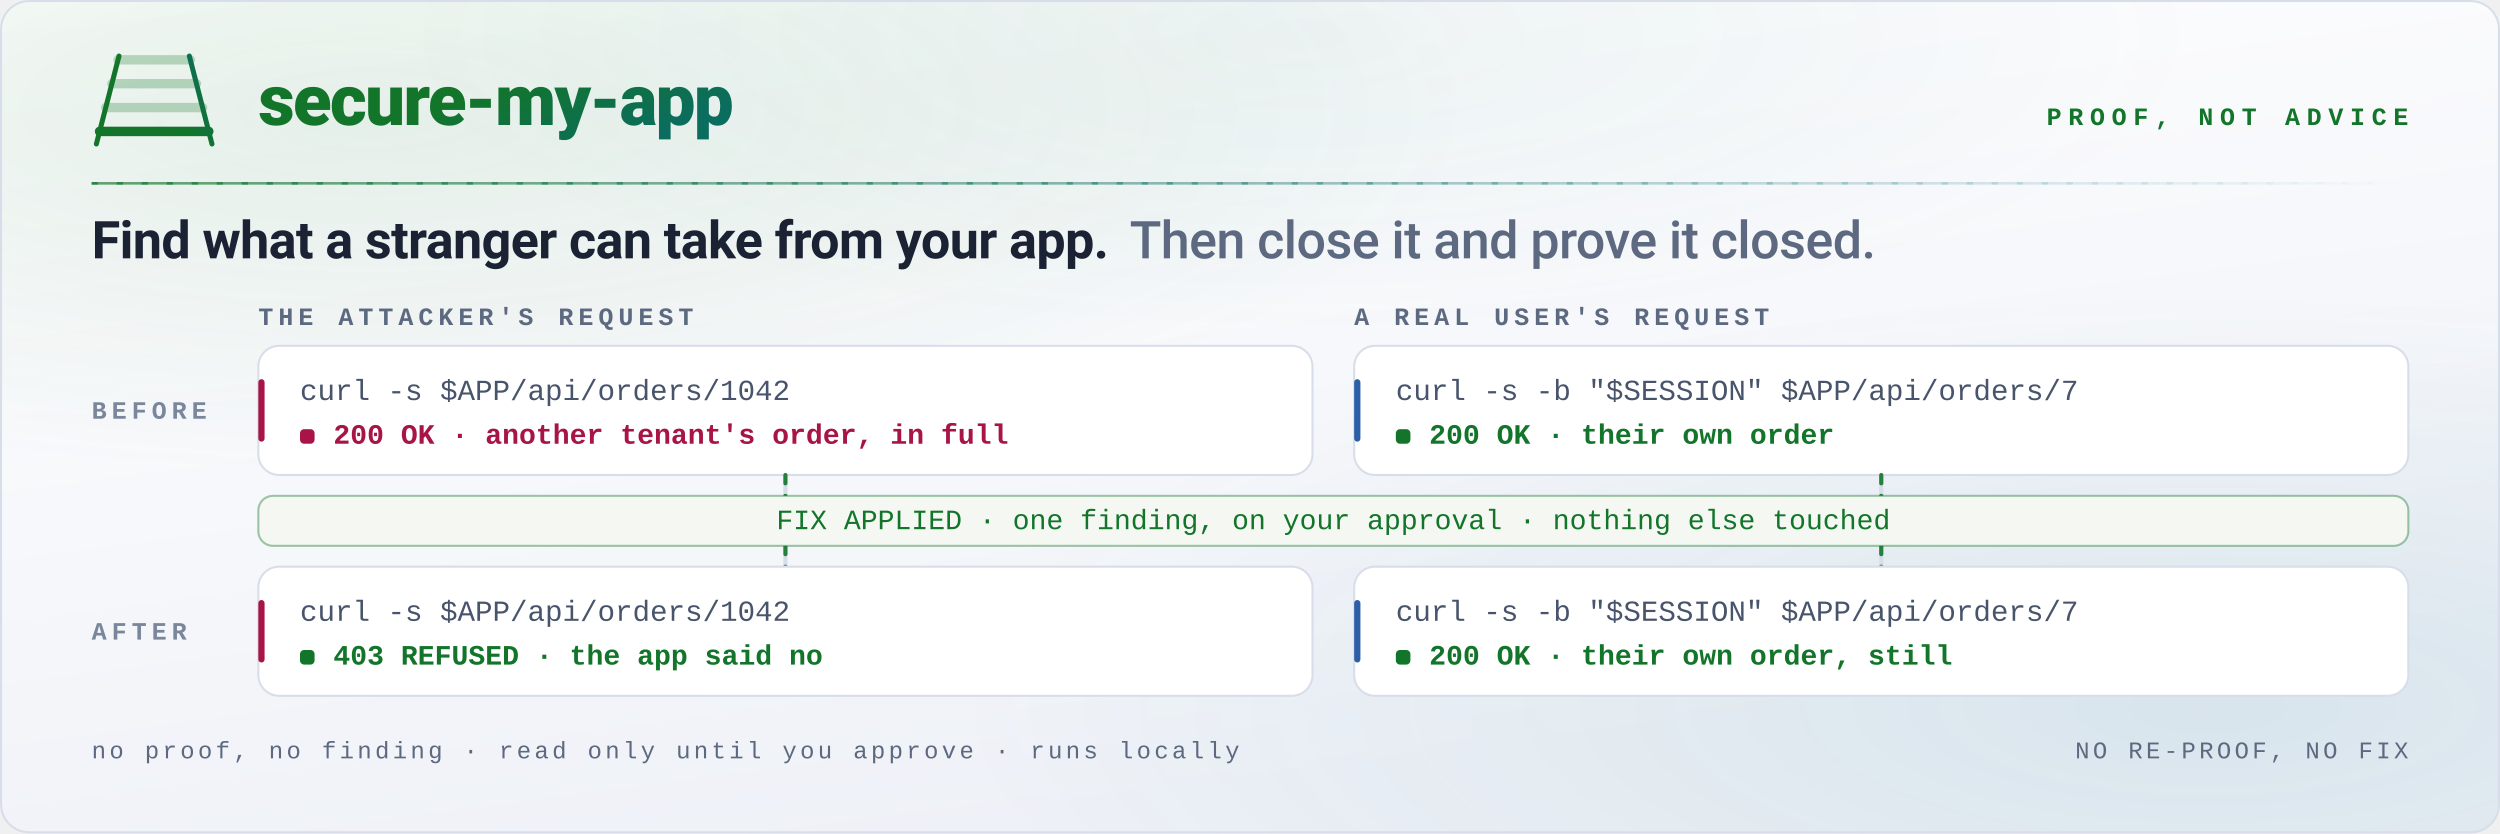
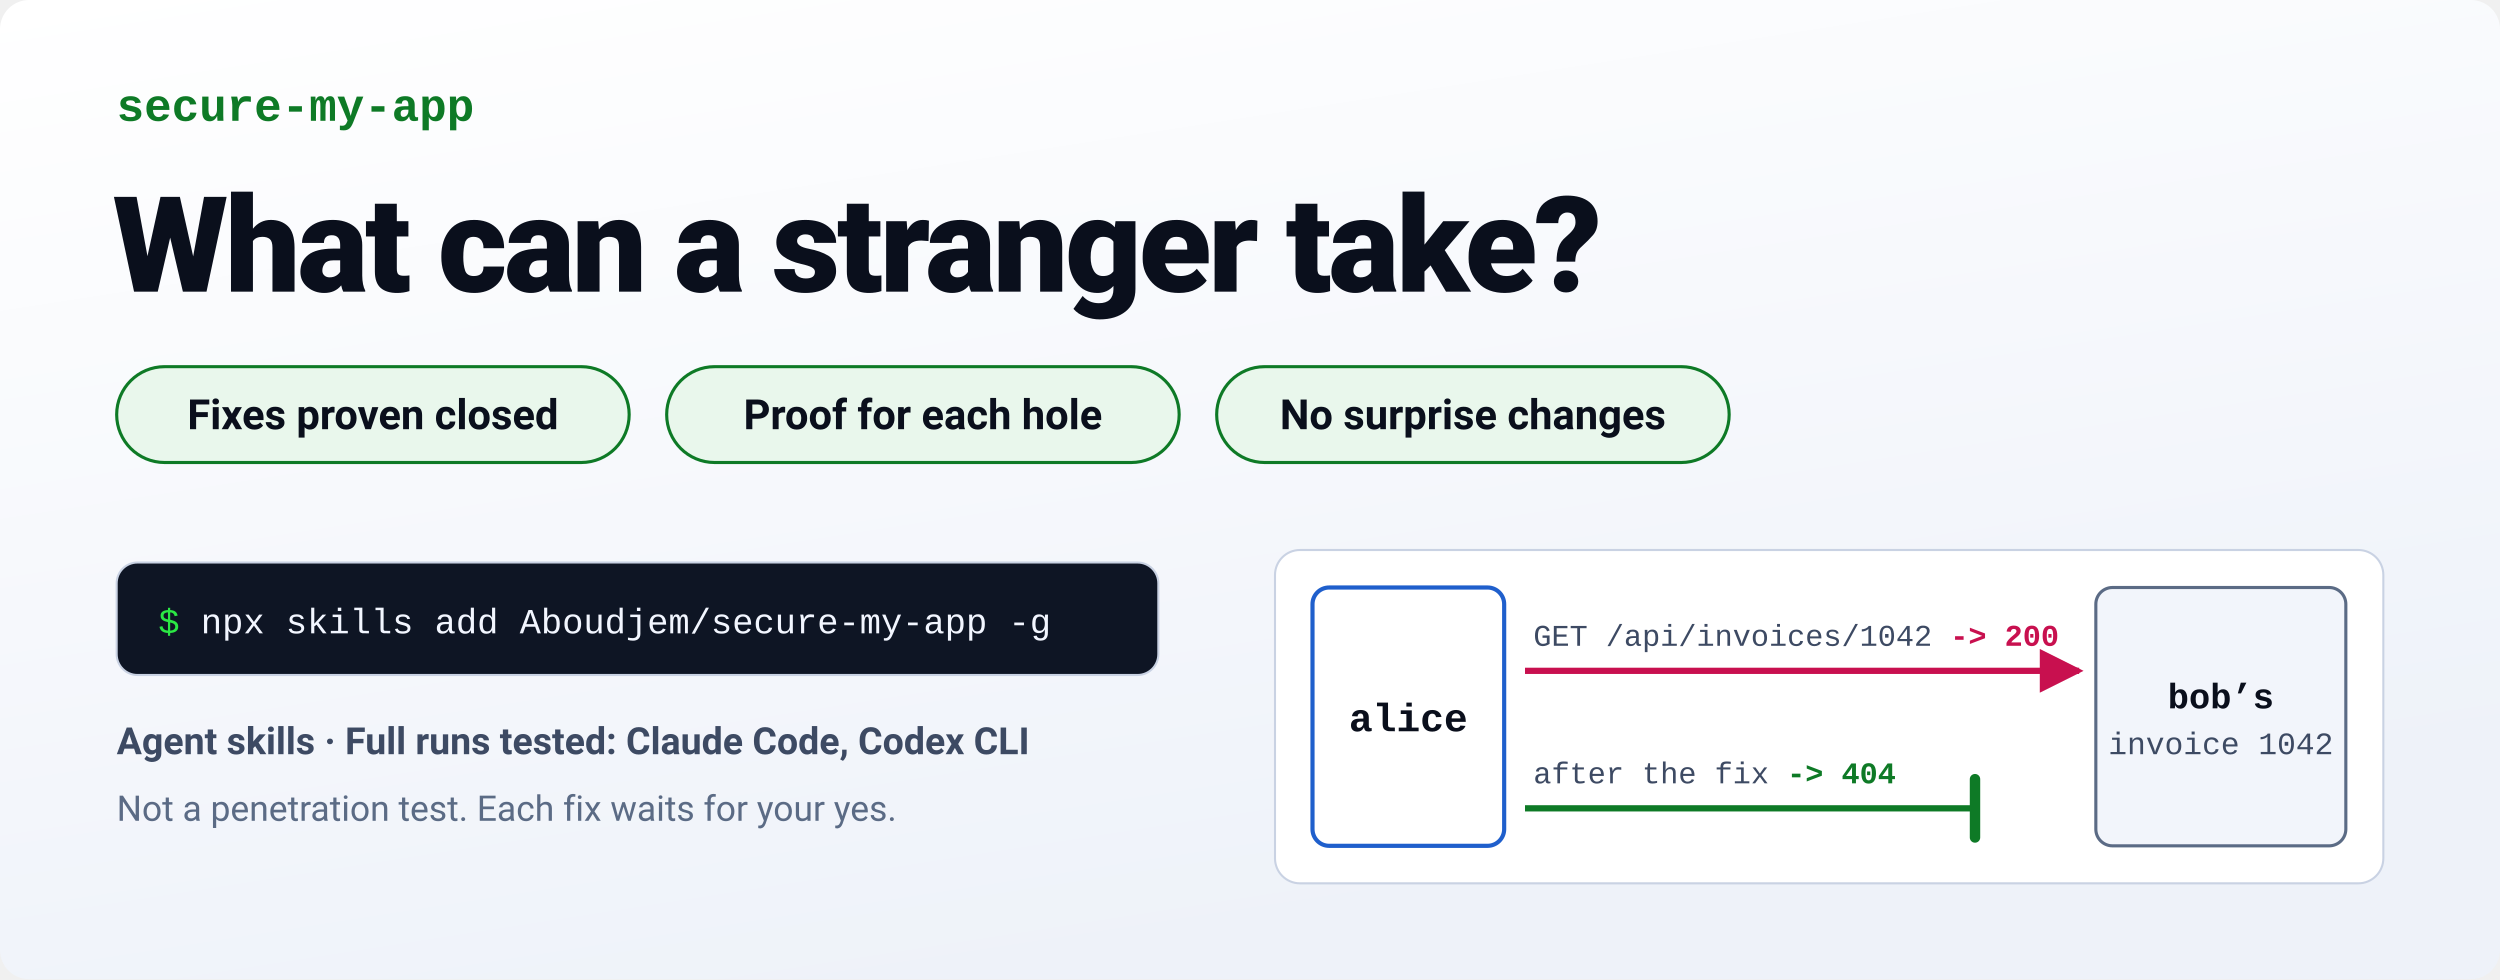
- <svg xmlns="http://www.w3.org/2000/svg" viewBox="0 0 1200 400" width="1200" height="400" role="img" aria-label="secure-my-app: find what a stranger can take from your app, then close it and prove it closed. Before the fix the attacker's request returns 200 OK and a real user's request returns 200 OK. After the fix the attacker's request is refused with 403 and the real user's request still returns 200 OK.">
+ <svg xmlns="http://www.w3.org/2000/svg" viewBox="0 0 1200 470" width="1200" height="470" role="img" aria-label="secure-my-app. What can a stranger take? Three points: fixes proven closed, proof for each hole, no surprise changes. In the real sample, alice asks for bob's invoice with GET /api/invoices/1042 and gets 200 before the fix, and 404 after it. Install with npx skills add Aboudjem/secure-my-app -g. Full runs tested in Claude Code and Codex CLI.">
  <defs>
-     <linearGradient id="lk-ground" x1="0" y1="0" x2="0.4" y2="1">
+     <linearGradient id="g" x1="0" y1="0" x2="0.4" y2="1">
      <stop offset="0%" stop-color="#FFFFFF" />
-       <stop offset="55%" stop-color="#F7F8FB" />
-       <stop offset="100%" stop-color="#EEF1F7" />
+       <stop offset="55%" stop-color="#F6F8FC" />
+       <stop offset="100%" stop-color="#EEF2F9" />
    </linearGradient>
-     <radialGradient id="lk-bloomA" cx="0.15" cy="0.13" r="0.44">
-       <stop offset="0%" stop-color="#12752A" stop-opacity="0.10" />
-       <stop offset="100%" stop-color="#12752A" stop-opacity="0" />
-     </radialGradient>
-     <radialGradient id="lk-bloomB" cx="0.88" cy="0.85" r="0.50">
-       <stop offset="0%" stop-color="#006A80" stop-opacity="0.09" />
-       <stop offset="100%" stop-color="#006A80" stop-opacity="0" />
-     </radialGradient>
-     <radialGradient id="lk-bloomC" cx="0.52" cy="0.04" r="0.36">
-       <stop offset="0%" stop-color="#0B6D5D" stop-opacity="0.06" />
-       <stop offset="100%" stop-color="#0B6D5D" stop-opacity="0" />
-     </radialGradient>
-     <linearGradient id="lk-rule" gradientUnits="userSpaceOnUse" x1="44" y1="88" x2="1156" y2="88">
-       <stop offset="0%" stop-color="#12752A" stop-opacity="0.65" />
-       <stop offset="45%" stop-color="#0B6D5D" stop-opacity="0.45" />
-       <stop offset="100%" stop-color="#006A80" stop-opacity="0" />
-     </linearGradient>
-     <linearGradient id="lk-ink" gradientUnits="userSpaceOnUse" x1="40" y1="202" x2="216" y2="54">
-       <stop class="lkk1" offset="0%" stop-color="#12752A" />
-       <stop class="lkk2" offset="52%" stop-color="#12752A" />
-       <stop class="lkk3" offset="100%" stop-color="#0B6D5D" />
-     </linearGradient>
-     <linearGradient id="lk-word" x1="0" y1="0" x2="1" y2="0.25">
-       <stop class="lkk1" offset="0%" stop-color="#12752A" />
-       <stop class="lkk2" offset="46%" stop-color="#12752A" />
-       <stop class="lkk3" offset="100%" stop-color="#0B6D5D" />
-     </linearGradient>
-     <clipPath id="lk-frame">
-       <rect width="1200" height="400" rx="14" />
-     </clipPath>
+     <marker id="ar" viewBox="0 0 10 10" refX="9" refY="5" markerWidth="7" markerHeight="7" orient="auto">
+       <path d="M0,0 L10,5 L0,10 z" fill="#C8104F" />
+     </marker>
  </defs>
-   <style>
-     .disp { font-family: system-ui, -apple-system, 'Segoe UI', Roboto, 'Helvetica Neue', Arial, sans-serif; }
-     .mono { font-family: ui-monospace, SFMono-Regular, 'SF Mono', Menlo, Consolas, 'Liberation Mono', monospace; }
-     .kick  { font-size: 12px; font-weight: 600; letter-spacing: 3.2px; fill: #12752A; }
-     .lede  { font-size: 25px; font-weight: 700; fill: #1A2233; letter-spacing: -0.3px; }
-     .lede2 { font-size: 25px; font-weight: 500; fill: #5C6980; letter-spacing: -0.3px; }
-     .colhd { font-size: 12px; font-weight: 600; letter-spacing: 2.4px; fill: #5C6980; }
-     .rowhd { font-size: 12px; font-weight: 600; letter-spacing: 2.4px; fill: #79869B; }
-     .cmd   { font-size: 14px; fill: #48546B; }
-     .res   { font-size: 13.5px; font-weight: 600; }
-     .tag   { font-size: 11.5px; letter-spacing: 1.6px; fill: #5C6980; }
-     .card  { fill: #FFFFFF; stroke: #D8DEE9; stroke-width: 1; }
- 
-     @keyframes lk-breathe { 0%,100% { opacity:0.72; } 50% { opacity:1; } }
-     .lkbloom { animation: lk-breathe 11s ease-in-out infinite; }
-     @keyframes lk-flow { to { stroke-dashoffset: -240; } }
-     .flowline { animation: lk-flow 14s linear infinite; }
-     @keyframes lk-drop { to { stroke-dashoffset: -40; } }
-     .dropline { animation: lk-drop 3.2s linear infinite; }
-     @keyframes lk-rise { from { opacity: 0; transform: translateY(8px); } to { opacity: 1; transform: translateY(0); } }
-     .row-fix { animation: lk-rise 0.7s ease-out 0.8s both; }
-     .row-new { animation: lk-rise 0.7s ease-out 1.4s both; }
-     @keyframes lk-pip { 0%,100% { opacity: 0.5; } 50% { opacity: 1; } }
-     .hole { animation: lk-pip 2.6s ease-in-out infinite; }
-     .shut { animation: lk-pip 2.6s ease-in-out infinite 1.3s; }
-     /* one rung at a time, bottom to top: exists, reach, control, impact */
-     @keyframes lk-climb { 0% { opacity:0; } 3% { opacity:1; } 21% { opacity:1; } 24%,100% { opacity:0; } }
-     .lkr1 { animation: lk-climb 8s linear infinite 0s; }
-     .lkr2 { animation: lk-climb 8s linear infinite -6s; }
-     .lkr3 { animation: lk-climb 8s linear infinite -4s; }
-     .lkr4 { animation: lk-climb 8s linear infinite -2s; }
-     @keyframes lk-k1 { 0%,100% { stop-color:#12752A; } 50% { stop-color:#12752A; } }
-     @keyframes lk-k2 { 0%,100% { stop-color:#12752A; } 50% { stop-color:#0B6D5D; } }
-     @keyframes lk-k3 { 0%,100% { stop-color:#0B6D5D; } 50% { stop-color:#006A80; } }
-     .lkk1 { animation: lk-k1 12s ease-in-out infinite; }
-     .lkk2 { animation: lk-k2 12s ease-in-out infinite; }
-     .lkk3 { animation: lk-k3 12s ease-in-out infinite; }
-     @media (prefers-reduced-motion: reduce) { * { animation: none !important; } }
-   </style>
-   <g clip-path="url(#lk-frame)">
-     <rect width="1200" height="400" fill="url(#lk-ground)" />
-     <g class="lkbloom">
-       <rect width="1200" height="400" fill="url(#lk-bloomA)" />
-       <rect width="1200" height="400" fill="url(#lk-bloomB)" />
-       <rect width="1200" height="400" fill="url(#lk-bloomC)" />
-     </g>
+   <rect width="1200" height="470" rx="14" fill="url(#g)" />
+   <g transform="scale(1)">
+     <text x="56" y="58" font-family="ui-monospace,SFMono-Regular,Menlo,Consolas,'Liberation Mono',monospace" font-size="22" font-weight="700" fill="#0E7A26">secure-my-app</text>
+     <text x="54" y="140" font-family="system-ui,-apple-system,'Segoe UI',Roboto,Helvetica,Arial,sans-serif" font-size="64" font-weight="800" letter-spacing="-1.5" fill="#0A0F1C">What can a stranger take?</text>
+     <rect x="56" y="176" width="246" height="46" rx="23" fill="#E9F7EC" stroke="#0E7A26" stroke-width="1.5" />
+     <text x="179.0" y="206" text-anchor="middle" font-family="system-ui,-apple-system,'Segoe UI',Roboto,Helvetica,Arial,sans-serif" font-size="20" font-weight="700" fill="#0A0F1C">Fixes proven closed</text>
+     <rect x="320" y="176" width="246" height="46" rx="23" fill="#E9F7EC" stroke="#0E7A26" stroke-width="1.5" />
+     <text x="443.0" y="206" text-anchor="middle" font-family="system-ui,-apple-system,'Segoe UI',Roboto,Helvetica,Arial,sans-serif" font-size="20" font-weight="700" fill="#0A0F1C">Proof for each hole</text>
+     <rect x="584" y="176" width="246" height="46" rx="23" fill="#E9F7EC" stroke="#0E7A26" stroke-width="1.5" />
+     <text x="707.0" y="206" text-anchor="middle" font-family="system-ui,-apple-system,'Segoe UI',Roboto,Helvetica,Arial,sans-serif" font-size="20" font-weight="700" fill="#0A0F1C">No surprise changes</text>
+     <rect x="56" y="270" width="500" height="54" rx="10" fill="#0E1524" stroke="#C9D2E3" stroke-width="1" />
+     <text x="76" y="304" font-family="ui-monospace,SFMono-Regular,Menlo,Consolas,'Liberation Mono',monospace" font-size="17" fill="#F2F6FF">
+       <tspan fill="#2BE844">$</tspan> npx skills add Aboudjem/secure-my-app -g</text>
+     <text x="56" y="362" font-family="system-ui,-apple-system,'Segoe UI',Roboto,Helvetica,Arial,sans-serif" font-size="18" font-weight="600" fill="#3D4A63">Agent skills · Full runs tested: Claude Code, Codex CLI</text>
+     <text x="56" y="394" font-family="system-ui,-apple-system,'Segoe UI',Roboto,Helvetica,Arial,sans-serif" font-size="17" fill="#5B6B85">Not a penetration test. Each fix waits for your yes.</text>
+     <rect x="612" y="264" width="532" height="160" rx="12" fill="#FFFFFF" stroke="#C9D2E3" stroke-width="1" />
+     <rect x="630" y="282" width="92" height="124" rx="8" fill="none" stroke="#1F5FCC" stroke-width="2" />
+     <text x="676.0" y="351.0" text-anchor="middle" font-family="ui-monospace,SFMono-Regular,Menlo,Consolas,'Liberation Mono',monospace" font-size="19" font-weight="700" fill="#0A0F1C">alice</text>
+     <rect x="1006" y="282" width="120" height="124" rx="8" fill="#F2F5FB" stroke="#5B6B85" stroke-width="1.5" />
+     <text x="1066.0" y="340.0" text-anchor="middle" font-family="ui-monospace,SFMono-Regular,Menlo,Consolas,'Liberation Mono',monospace" font-size="17" font-weight="700" fill="#0A0F1C">bob’s</text>
+     <text x="1066.0" y="362.0" text-anchor="middle" font-family="ui-monospace,SFMono-Regular,Menlo,Consolas,'Liberation Mono',monospace" font-size="15" fill="#3D4A63">invoice 1042</text>
+     <text x="736" y="310" font-family="ui-monospace,SFMono-Regular,Menlo,Consolas,'Liberation Mono',monospace" font-size="14.5" fill="#3D4A63">GET /api/invoices/1042 <tspan fill="#C8104F" font-weight="700">-&gt; 200</tspan>
+     </text>
+     <line x1="732" y1="322" x2="998" y2="322" stroke="#C8104F" stroke-width="3" marker-end="url(#ar)" />
+     <text x="736" y="376" font-family="ui-monospace,SFMono-Regular,Menlo,Consolas,'Liberation Mono',monospace" font-size="14.5" fill="#3D4A63">after the fix <tspan fill="#0E7A26" font-weight="700">-&gt; 404</tspan>
+     </text>
+     <line x1="732" y1="388" x2="946" y2="388" stroke="#0E7A26" stroke-width="3" />
+     <line x1="948" y1="374" x2="948" y2="402" stroke="#0E7A26" stroke-width="5" stroke-linecap="round" />
  </g>
-   <rect x="0.5" y="0.5" width="1199" height="399" rx="13.5" fill="none" stroke="#D8DEE9" stroke-width="1" />
-   <g transform="translate(35.41,9.42) scale(0.3015)">
-     <g stroke="#12752A" stroke-opacity="0.26" stroke-width="15" stroke-linecap="round">
-       <line x1="41.1" y1="178" x2="214.9" y2="178" />
-       <line x1="50.9" y1="140" x2="205.1" y2="140" />
-       <line x1="60.7" y1="102" x2="195.3" y2="102" />
-       <line x1="70.5" y1="64" x2="185.5" y2="64" />
-     </g>
-     <g stroke="url(#lk-ink)" stroke-width="8" stroke-linecap="round">
-       <line x1="36" y1="198" x2="72" y2="58" />
-       <line x1="220" y1="198" x2="184" y2="58" />
-     </g>
-     <g stroke="url(#lk-ink)" stroke-width="15" stroke-linecap="round">
-       <line class="lkr1" x1="41.1" y1="178" x2="214.9" y2="178" />
-       <line class="lkr2" x1="50.9" y1="140" x2="205.1" y2="140" opacity="0" />
-       <line class="lkr3" x1="60.7" y1="102" x2="195.3" y2="102" opacity="0" />
-       <line class="lkr4" x1="70.5" y1="64" x2="185.5" y2="64" opacity="0" />
-     </g>
-   </g>
-   <text class="disp" x="124" y="60" font-size="34" font-weight="800" letter-spacing="-0.8" fill="url(#lk-word)">secure-my-app</text>
-   <text class="mono kick" x="1156" y="60" text-anchor="end">PROOF, NOT ADVICE</text>
-   <line x1="44" y1="88" x2="1156" y2="88" stroke="url(#lk-rule)" stroke-width="1.25" />
-   <line class="flowline" x1="44" y1="88" x2="1156" y2="88" stroke="url(#lk-rule)" stroke-width="1.25" stroke-dasharray="3 9" />
-   <text class="disp lede" x="44" y="124">Find what a stranger can take from your app.<tspan class="lede2" dx="10">Then close it and prove it closed.</tspan>
-   </text>
-   <text class="mono colhd" x="124" y="156">THE ATTACKER'S REQUEST</text>
-   <text class="mono colhd" x="650" y="156">A REAL USER'S REQUEST</text>
-   <text class="mono rowhd" x="44" y="201">BEFORE</text>
-   <text class="mono rowhd" x="44" y="307">AFTER</text>
-   <rect x="124" y="166" width="506" height="62" rx="10" class="card" />
-   <rect x="124" y="182" width="3" height="30" rx="1.5" fill="#A81447" />
-   <text class="mono cmd" x="144" y="192">curl -s $APP/api/orders/1042</text>
-   <g class="hole">
-     <rect x="144" y="206" width="7" height="7" rx="2" fill="#A81447" />
-     <text class="mono res" x="160" y="213" fill="#A81447">200 OK  ·  another tenant's order, in full</text>
-   </g>
-   <rect x="650" y="166" width="506" height="62" rx="10" class="card" />
-   <rect x="650" y="182" width="3" height="30" rx="1.5" fill="#2C5FA8" />
-   <text class="mono cmd" x="670" y="192">curl -s -b "$SESSION" $APP/api/orders/7</text>
-   <rect x="670" y="206" width="7" height="7" rx="2" fill="#12752A" />
-   <text class="mono res" x="686" y="213" fill="#12752A">200 OK  ·  their own order</text>
-   <g stroke="#D8DEE9" stroke-width="2">
-     <line x1="377" y1="228" x2="377" y2="238" />
-     <line x1="903" y1="228" x2="903" y2="238" />
-     <line x1="377" y1="262" x2="377" y2="272" />
-     <line x1="903" y1="262" x2="903" y2="272" />
-   </g>
-   <g class="dropline" stroke="#12752A" stroke-width="2" stroke-dasharray="4 6" stroke-linecap="round" opacity="0.9">
-     <line x1="377" y1="228" x2="377" y2="238" />
-     <line x1="903" y1="228" x2="903" y2="238" />
-     <line x1="377" y1="262" x2="377" y2="272" />
-     <line x1="903" y1="262" x2="903" y2="272" />
-   </g>
-   <g class="row-fix">
-     <rect x="124" y="238" width="1032" height="24" rx="7" fill="#F4F7F2" stroke="#12752A" stroke-opacity="0.4" stroke-width="1" />
-     <text class="mono" x="640" y="254" font-size="13.5" fill="#12752A" text-anchor="middle">FIX APPLIED  ·  one finding, on your approval  ·  nothing else touched</text>
-   </g>
-   <g class="row-new">
-     <rect x="124" y="272" width="506" height="62" rx="10" class="card" />
-     <rect x="124" y="288" width="3" height="30" rx="1.5" fill="#A81447" />
-     <text class="mono cmd" x="144" y="298">curl -s $APP/api/orders/1042</text>
-     <g class="shut">
-       <rect x="144" y="312" width="7" height="7" rx="2" fill="#12752A" />
-       <text class="mono res" x="160" y="319" fill="#12752A">403 REFUSED  ·  the app said no</text>
-     </g>
-     <rect x="650" y="272" width="506" height="62" rx="10" class="card" />
-     <rect x="650" y="288" width="3" height="30" rx="1.5" fill="#2C5FA8" />
-     <text class="mono cmd" x="670" y="298">curl -s -b "$SESSION" $APP/api/orders/7</text>
-     <rect x="670" y="312" width="7" height="7" rx="2" fill="#12752A" />
-     <text class="mono res" x="686" y="319" fill="#12752A">200 OK  ·  their own order, still</text>
-   </g>
-   <text class="mono tag" x="44" y="364">no proof, no finding  ·  read only until you approve  ·  runs locally</text>
-   <text class="mono tag" x="1156" y="364" text-anchor="end" fill="#79869B">NO RE-PROOF, NO FIX</text>
</svg>
